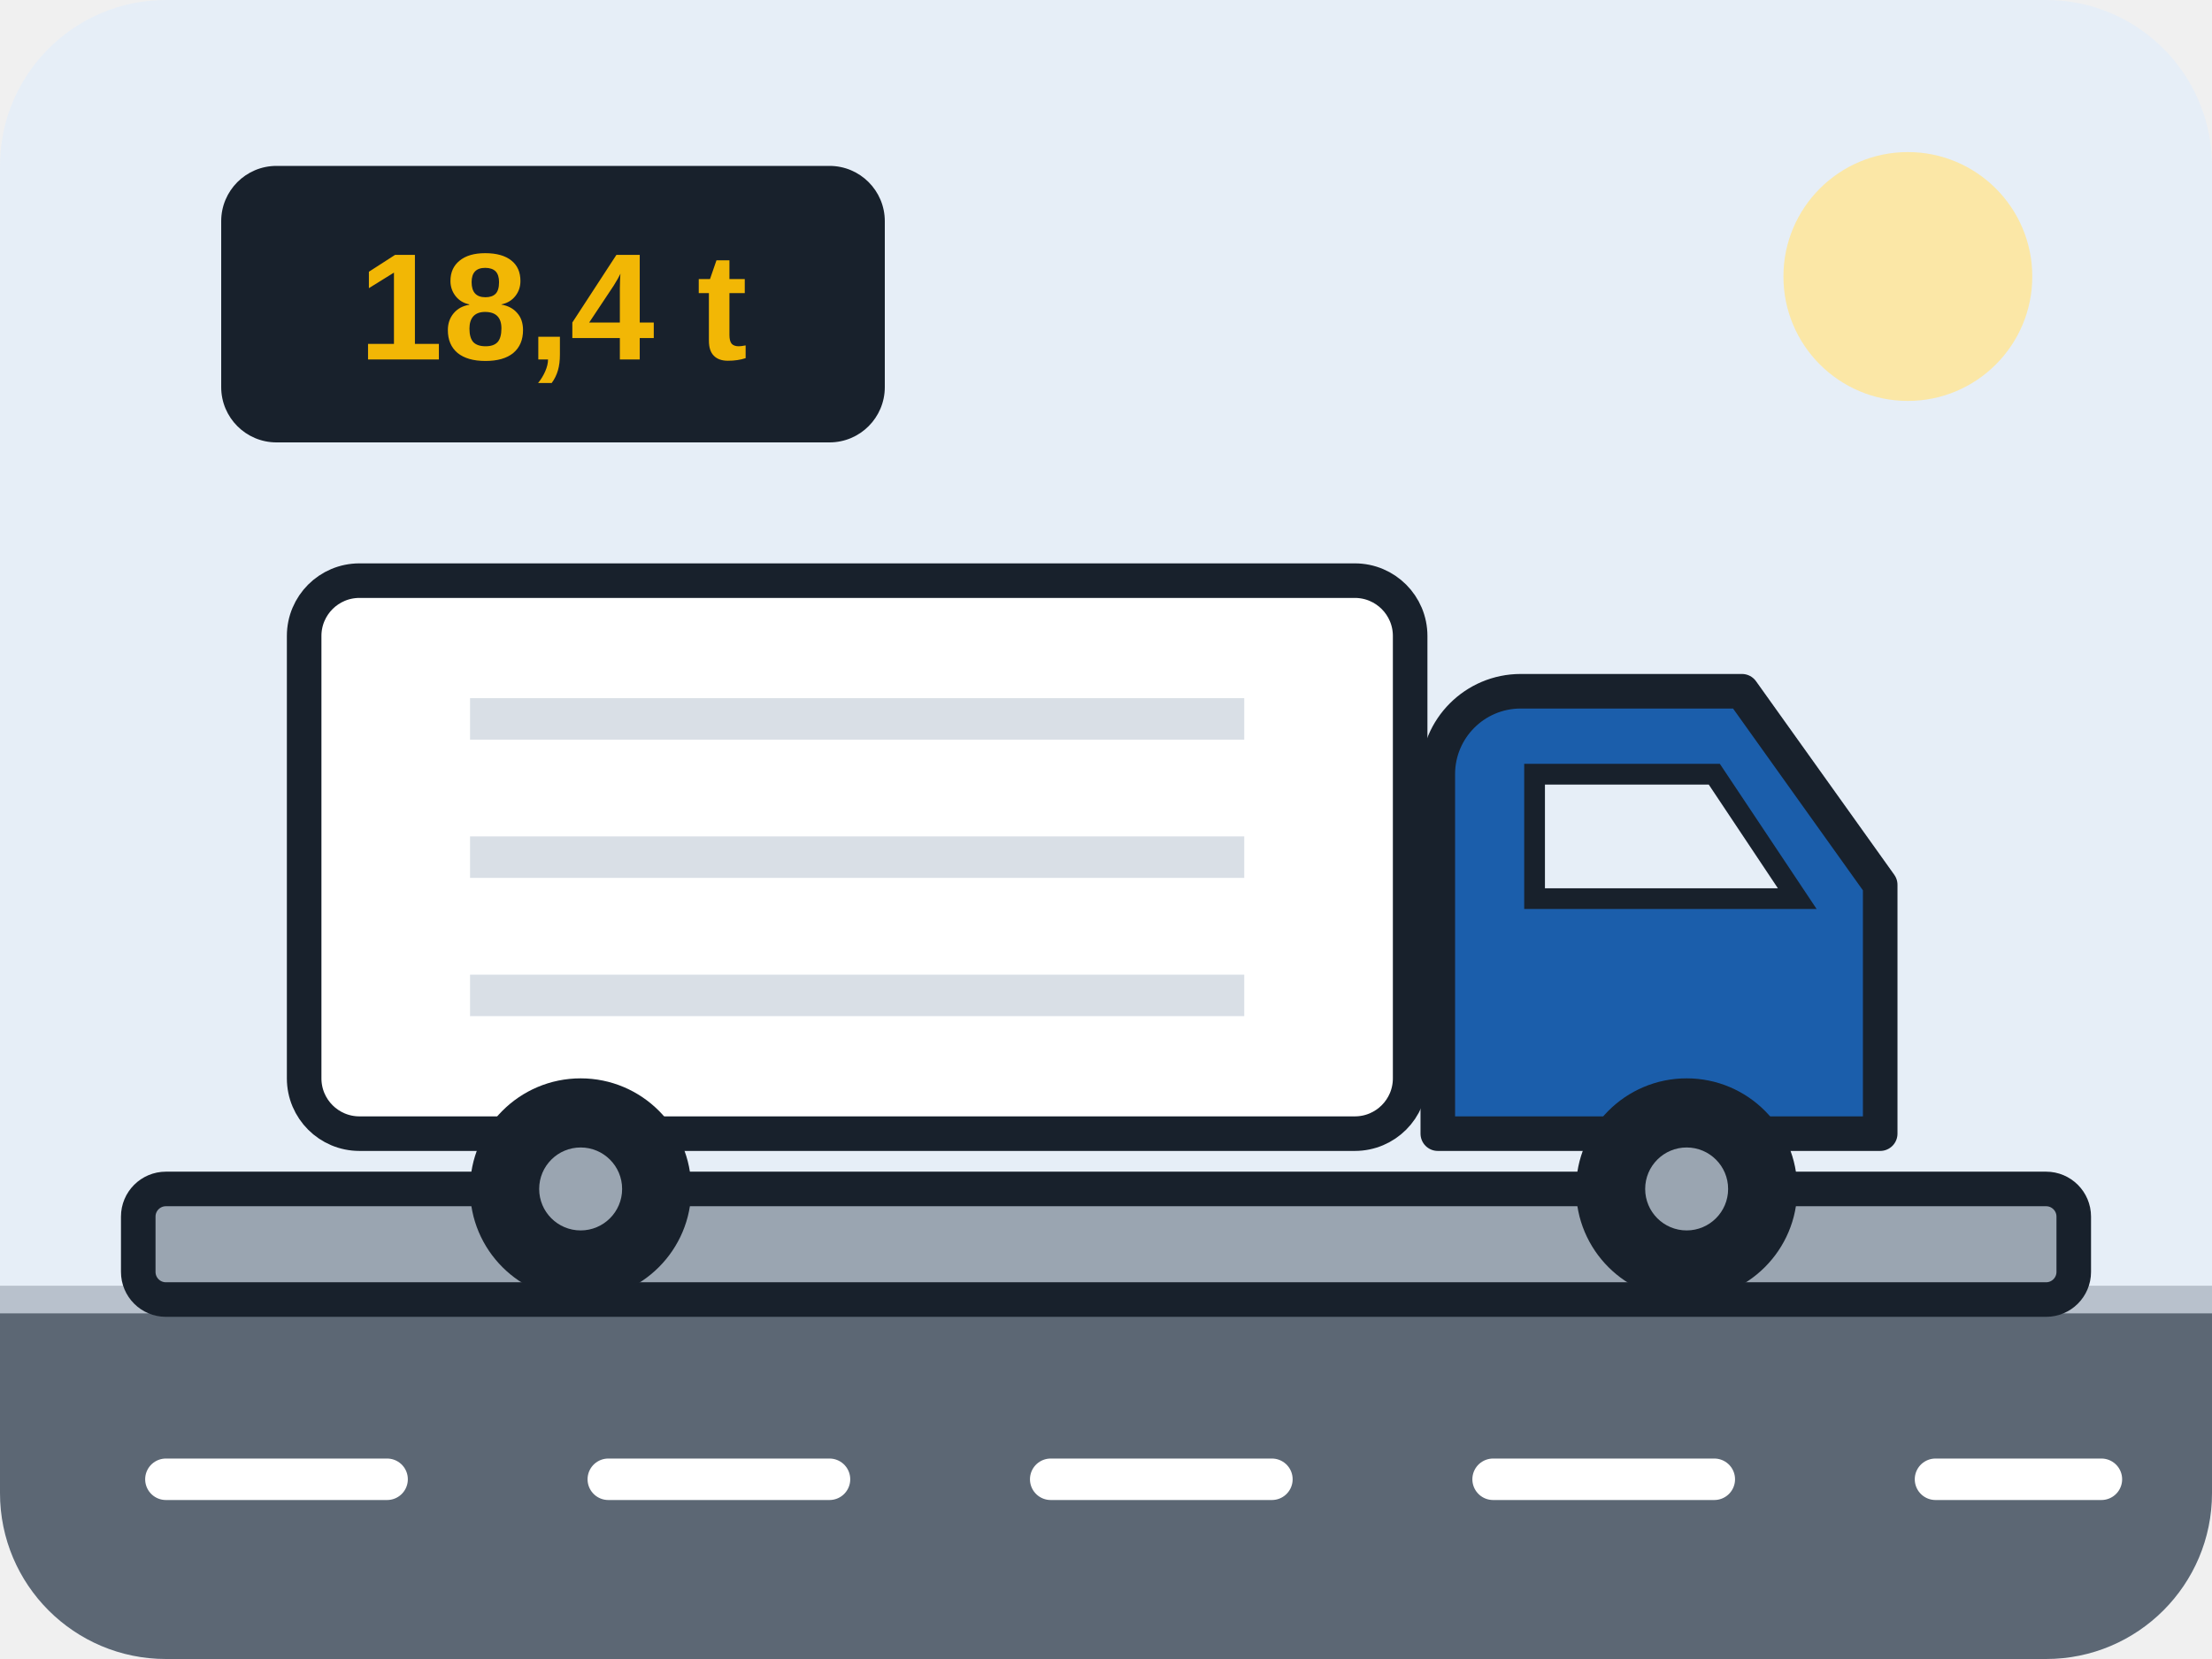
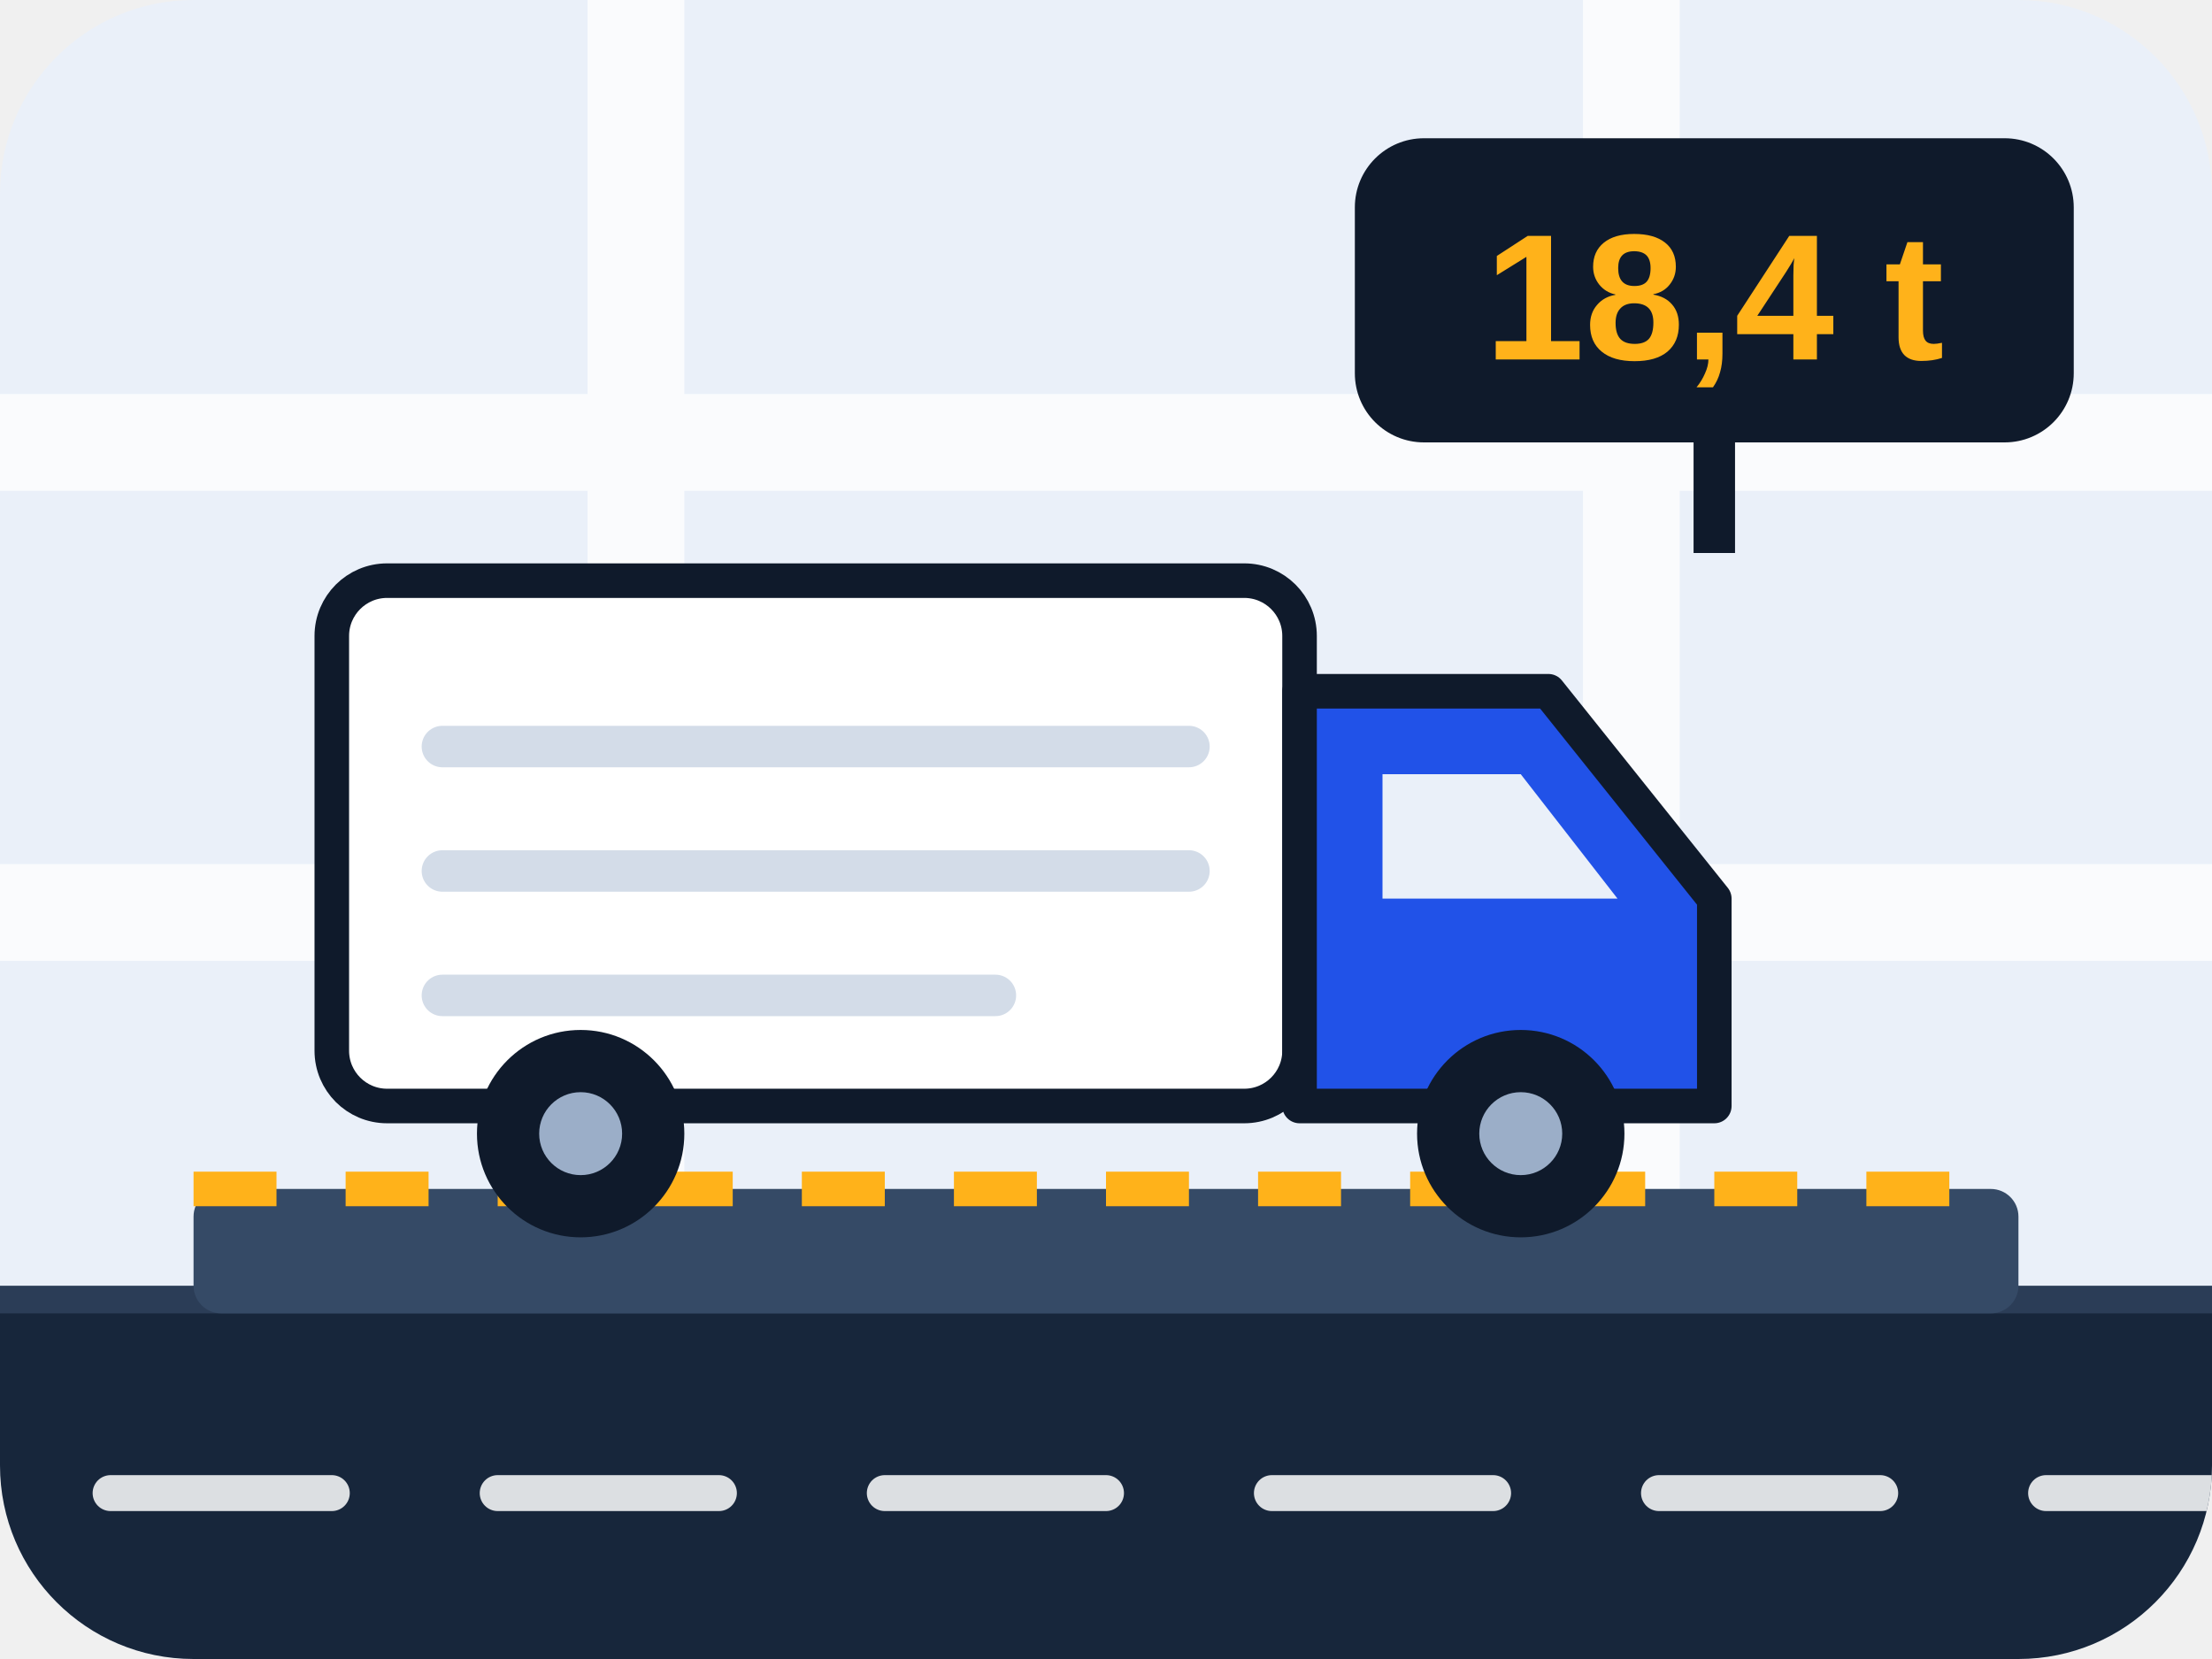
<svg xmlns="http://www.w3.org/2000/svg" viewBox="0 0 160 120" role="img" aria-label="Balança de pesagem">
-   <rect width="160" height="120" rx="12" fill="#e6eef7" />
-   <circle cx="138" cy="20" r="9" fill="#fbe7a6" />
-   <path d="M0 94h160v14a12 12 0 0 1-12 12H12A12 12 0 0 1 0 108z" fill="#5c6774" />
-   <path d="M0 94h160" stroke="#b8c1cc" stroke-width="2" />
-   <path d="M12 107h16M44 107h16M76 107h16M108 107h16M140 107h12" stroke="#fff" stroke-width="3" stroke-linecap="round" />
-   <rect x="16" y="12" width="48" height="20" rx="4" fill="#18212c" />
-   <text x="40" y="26" text-anchor="middle" font-family="Arial, sans-serif" font-size="11" font-weight="700" fill="#f2b705">18,4 t</text>
-   <rect x="10" y="86" width="140" height="8" rx="2" fill="#9aa5b1" stroke="#18212c" stroke-width="2.5" stroke-linejoin="round" />
-   <rect x="22" y="42" width="80" height="40" rx="4" fill="#fff" stroke="#18212c" stroke-width="2.5" stroke-linejoin="round" />
-   <path d="M34 52h56M34 62h56M34 72h56" stroke="#d9dfe6" stroke-width="3" />
-   <path d="M104 82V56a6 6 0 0 1 6-6h16l10 14v18z" fill="#1b5eab" stroke="#18212c" stroke-width="2.5" stroke-linejoin="round" />
-   <path d="M111 56h13l6 9h-19z" fill="#e6eef7" stroke="#18212c" stroke-width="1.5" />
-   <circle cx="42" cy="86" r="8" fill="#18212c" />
-   <circle cx="42" cy="86" r="3" fill="#9aa5b1" />
-   <circle cx="122" cy="86" r="8" fill="#18212c" />
-   <circle cx="122" cy="86" r="3" fill="#9aa5b1" />
+   <defs>
+     <clipPath id="c">
+       <rect width="160" height="120" rx="14" />
+     </clipPath>
+   </defs>
+   <g clip-path="url(#c)">
+     <rect width="160" height="120" fill="#EAF0F9" />
+     <path d="M0 32h160M0 66h160M46 0v94M118 0v94" stroke="#fff" stroke-width="7" opacity=".75" />
+     <rect y="94" width="160" height="26" fill="#17263B" />
+     <path d="M0 94h160" stroke="#2B3D57" stroke-width="2" />
+     <path d="M8 108h16M36 108h16M64 108h16M92 108h16M120 108h16M148 108h12" stroke="#fff" stroke-width="2.6" stroke-linecap="round" opacity=".85" />
+     <rect x="14" y="86" width="132" height="9" rx="2" fill="#354A66" />
+     <path d="M14 86h132" stroke="#FFB21A" stroke-width="2.5" stroke-dasharray="6 5" />
+     <rect x="24" y="42" width="70" height="38" rx="4" fill="#fff" stroke="#0F1A2B" stroke-width="2.5" stroke-linejoin="round" />
+     <path d="M32 54h54M32 63h54M32 72h40" stroke="#D3DCE8" stroke-width="3" stroke-linecap="round" />
+     <path d="M94 50h18l12 15v15H94z" fill="#2152E8" stroke="#0F1A2B" stroke-width="2.5" stroke-linejoin="round" />
+     <path d="M100 56h10l7 9h-17z" fill="#EAF0F9" />
+     <circle cx="42" cy="82" r="7.5" fill="#0F1A2B" />
+     <circle cx="42" cy="82" r="3" fill="#9BAEC8" />
+     <circle cx="110" cy="82" r="7.5" fill="#0F1A2B" />
+     <circle cx="110" cy="82" r="3" fill="#9BAEC8" />
+     <rect x="98" y="10" width="52" height="22" rx="5" fill="#0F1A2B" />
+     <text x="124" y="26" text-anchor="middle" font-family="Arial, Helvetica, sans-serif" font-size="13" font-weight="700" fill="#FFB21A">18,4 t</text>
+     <path d="M124 32v8" stroke="#0F1A2B" stroke-width="3" />
+   </g>
</svg>
